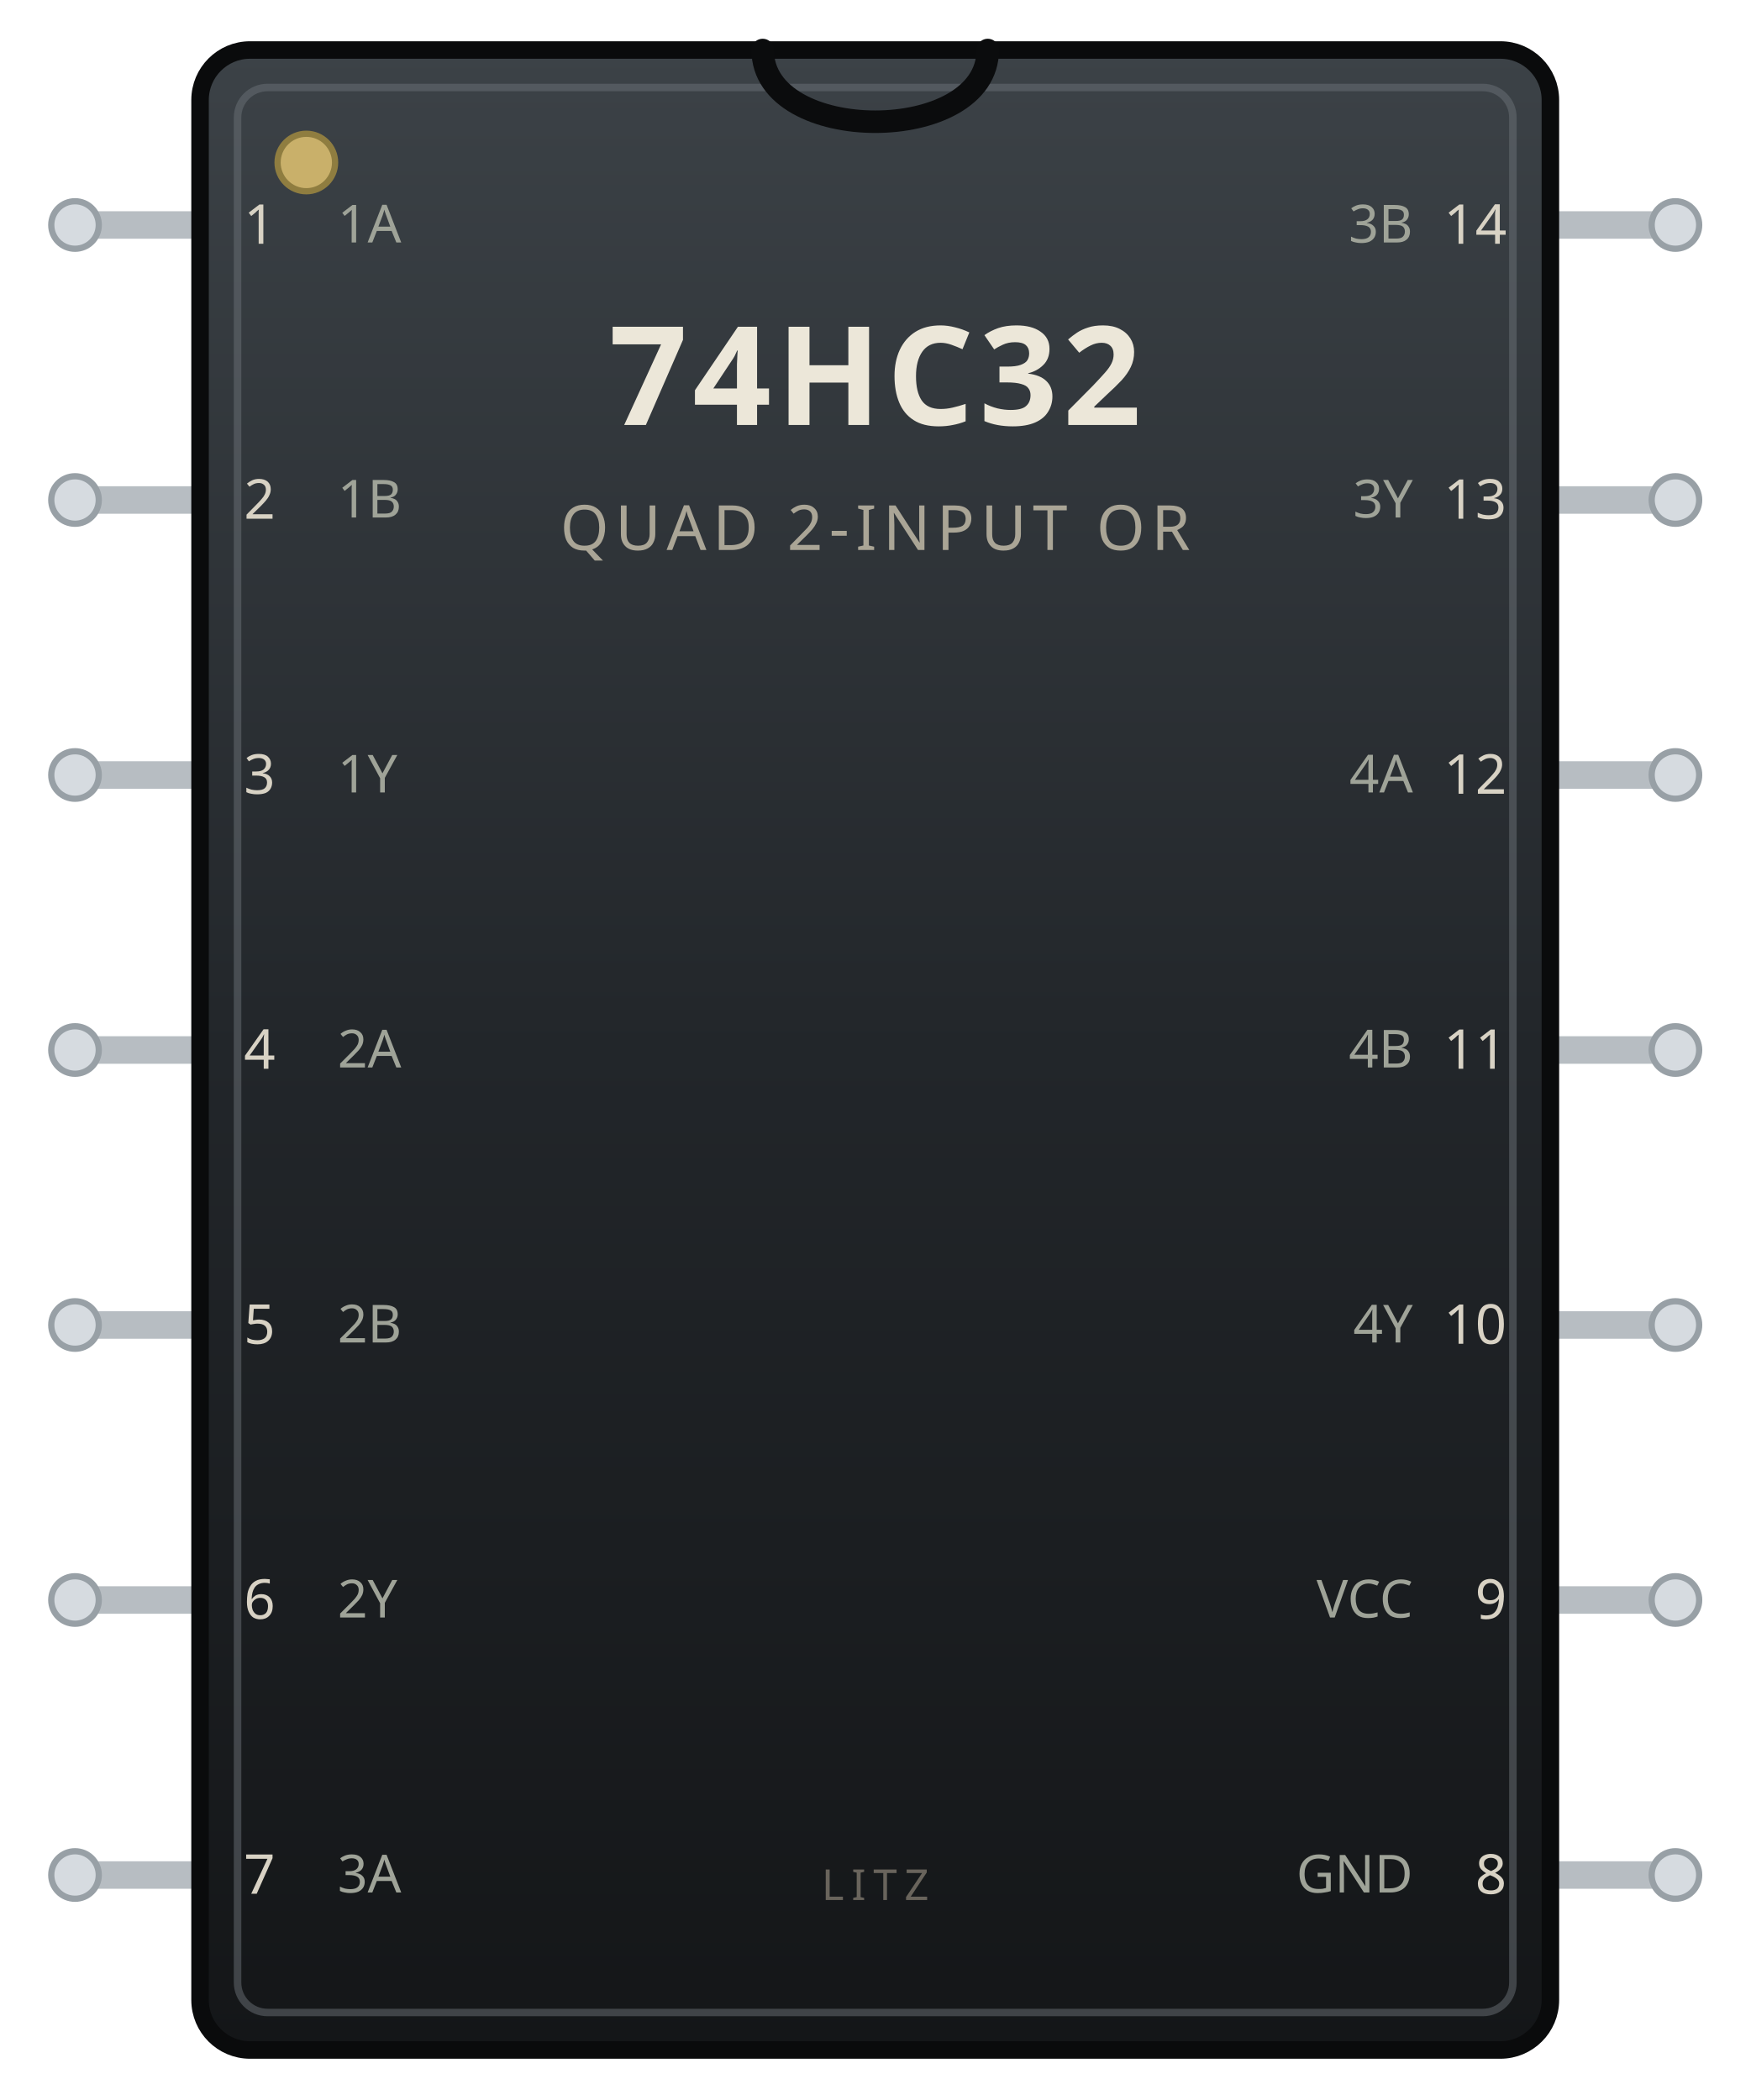
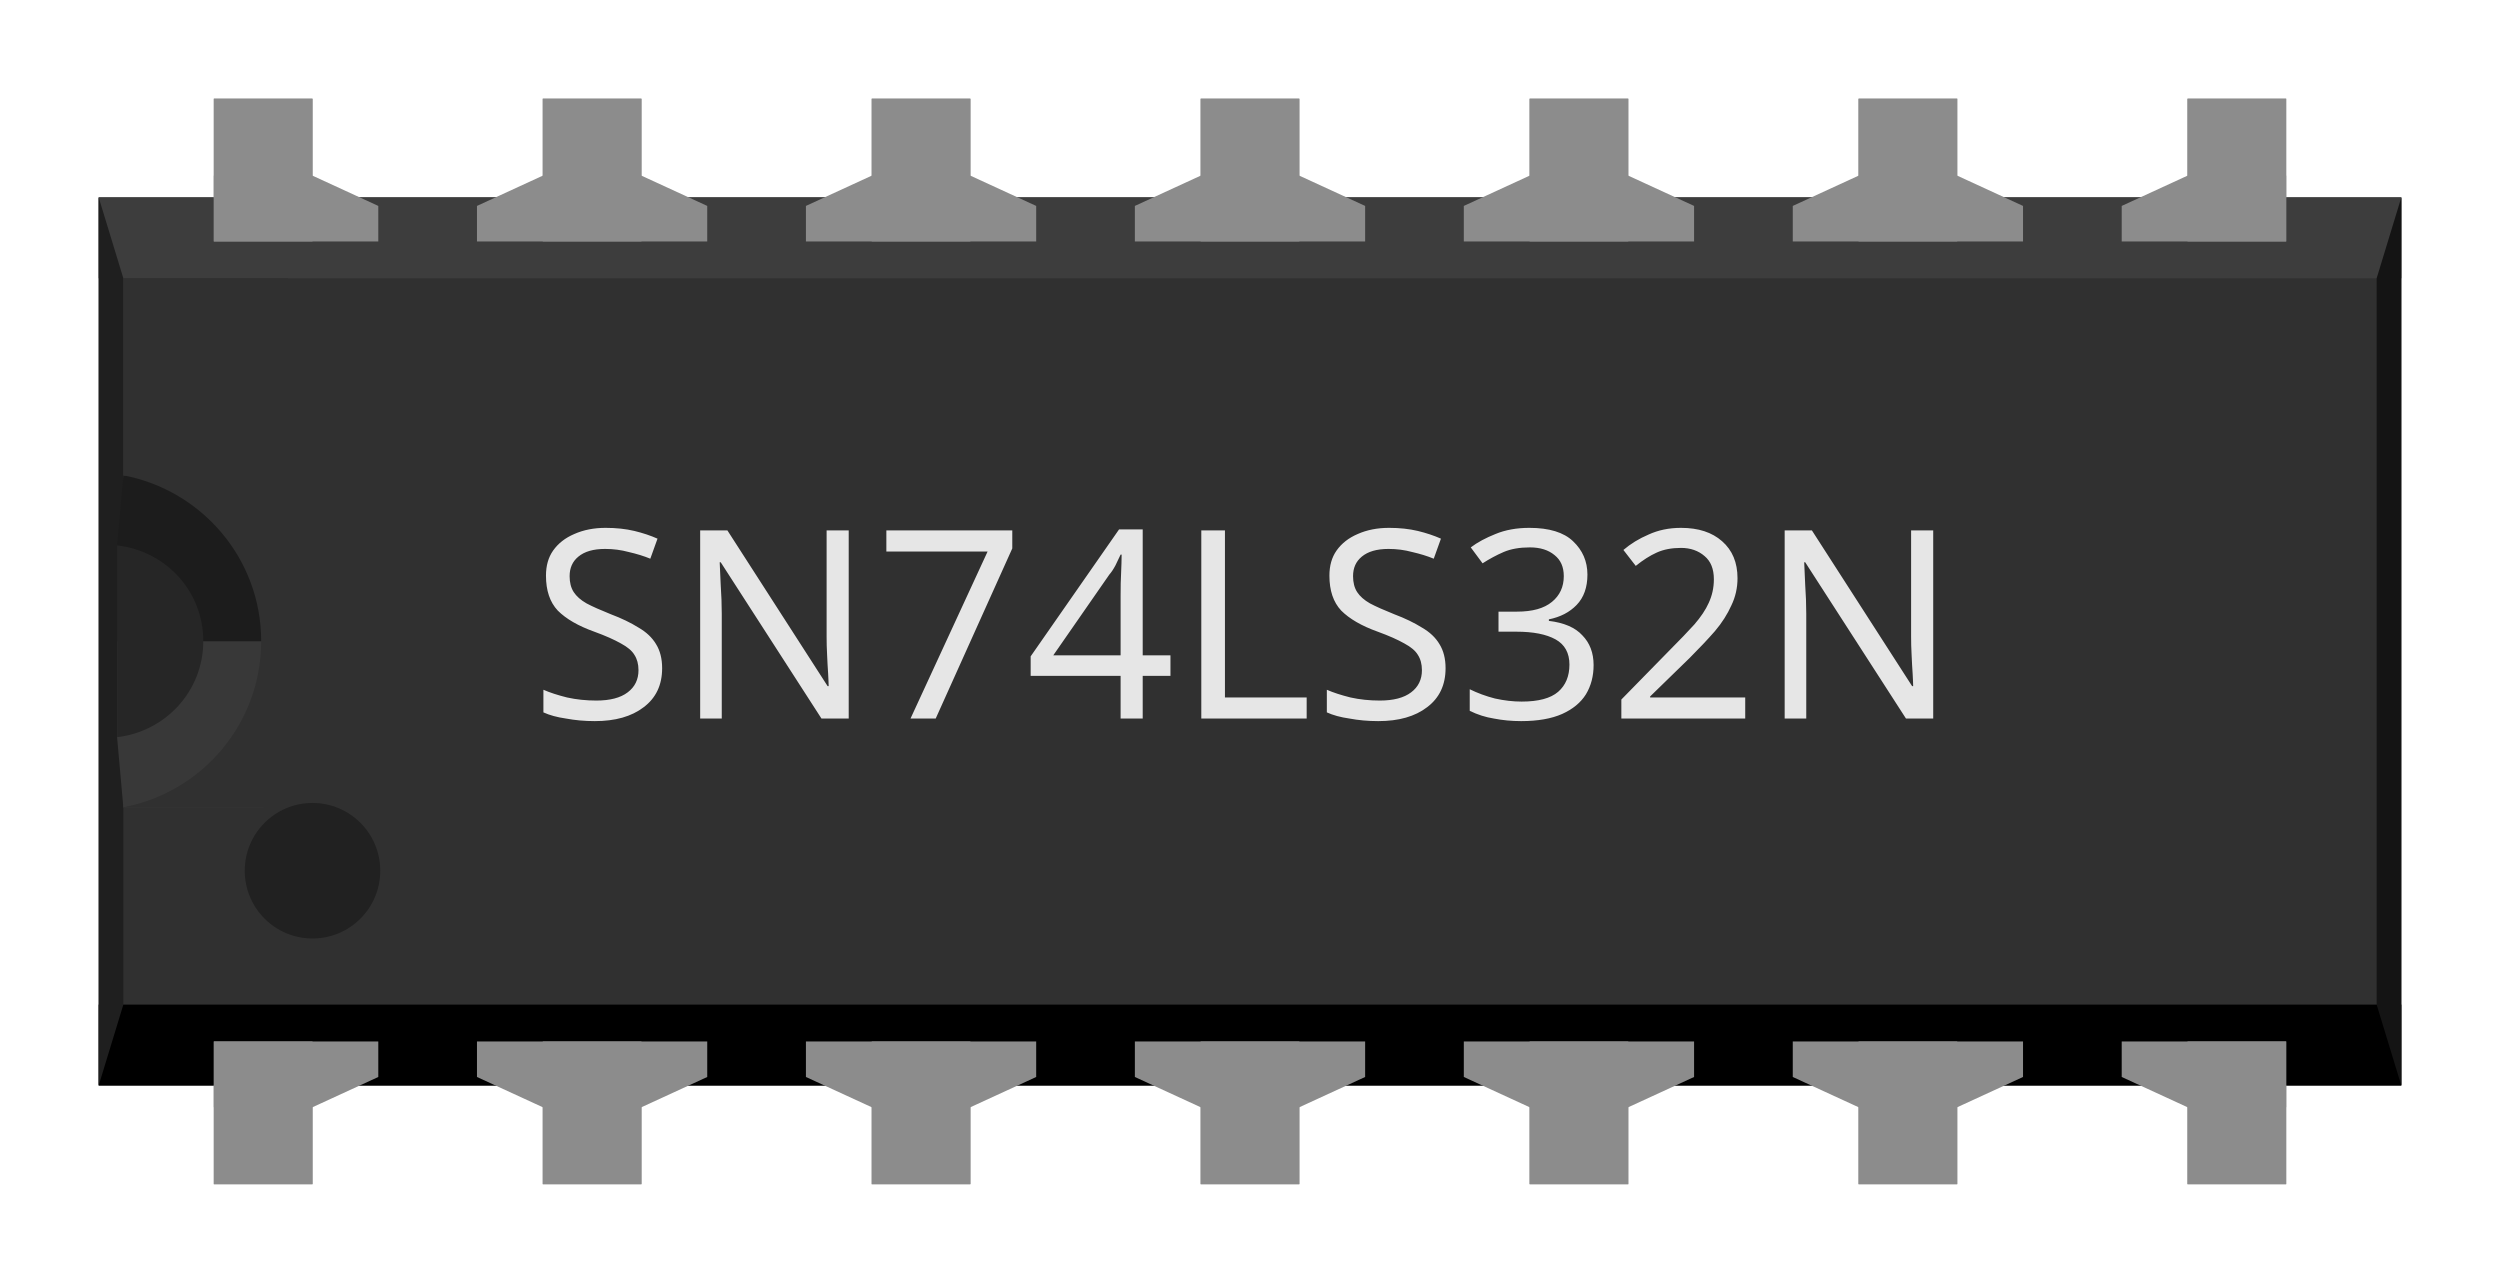
- <svg xmlns="http://www.w3.org/2000/svg" viewBox="-70 -84 140 168">
-   <defs>
-     <linearGradient id="epoxy" x1="0" y1="-80" x2="0" y2="80" gradientUnits="userSpaceOnUse">
-       <stop offset="0" stop-color="#3c4247" />
-       <stop offset="0.5" stop-color="#22262a" />
-       <stop offset="1" stop-color="#141618" />
-     </linearGradient>
-     <linearGradient id="leg" x1="0" y1="0" x2="0" y2="1">
-       <stop offset="0" stop-color="#d7dde2" />
-       <stop offset="1" stop-color="#9aa1a7" />
-     </linearGradient>
-   </defs>
-   <g stroke-linecap="round">
-     <g stroke="#b7bdc2" stroke-width="2.2">
-       <line x1="-54" y1="-66" x2="-64" y2="-66" />
-       <line x1="-54" y1="-44" x2="-64" y2="-44" />
-       <line x1="-54" y1="-22" x2="-64" y2="-22" />
-       <line x1="-54" y1="0" x2="-64" y2="0" />
-       <line x1="-54" y1="22" x2="-64" y2="22" />
-       <line x1="-54" y1="44" x2="-64" y2="44" />
-       <line x1="-54" y1="66" x2="-64" y2="66" />
-       <line x1="54" y1="-66" x2="64" y2="-66" />
-       <line x1="54" y1="-44" x2="64" y2="-44" />
-       <line x1="54" y1="-22" x2="64" y2="-22" />
-       <line x1="54" y1="0" x2="64" y2="0" />
-       <line x1="54" y1="22" x2="64" y2="22" />
-       <line x1="54" y1="44" x2="64" y2="44" />
-       <line x1="54" y1="66" x2="64" y2="66" />
-     </g>
-     <g fill="#d6dbe0" stroke="#98a0a6" stroke-width="0.5">
-       <circle cx="-64" cy="-66" r="1.9" />
-       <circle cx="-64" cy="-44" r="1.9" />
-       <circle cx="-64" cy="-22" r="1.9" />
-       <circle cx="-64" cy="0" r="1.9" />
-       <circle cx="-64" cy="22" r="1.9" />
-       <circle cx="-64" cy="44" r="1.9" />
-       <circle cx="-64" cy="66" r="1.9" />
-       <circle cx="64" cy="-66" r="1.9" />
-       <circle cx="64" cy="-44" r="1.9" />
-       <circle cx="64" cy="-22" r="1.9" />
-       <circle cx="64" cy="0" r="1.9" />
-       <circle cx="64" cy="22" r="1.9" />
-       <circle cx="64" cy="44" r="1.9" />
-       <circle cx="64" cy="66" r="1.9" />
-     </g>
-     <rect x="-54" y="-80" width="108" height="160" rx="4" fill="url(#epoxy)" stroke="#0a0b0c" stroke-width="1.4" />
-     <rect x="-51" y="-77" width="102" height="154" rx="2.4" fill="none" stroke="#6b7278" stroke-width="0.6" opacity="0.5" />
-     <path d="M -9 -80 C -9 -72.35 9 -72.35 9 -80" fill="none" stroke="#0b0c0d" stroke-width="1.8" />
-     <circle cx="-45.5" cy="-71" r="2.3" fill="#c9b06a" stroke="#8f7d40" stroke-width="0.5" />
-     <g font-family="ui-sans-serif, system-ui, sans-serif" font-size="4.4" fill="#d8d2c4">
-       <text x="-50.5" y="-64.5" text-anchor="start">1</text>
-       <text x="-50.5" y="-42.5" text-anchor="start">2</text>
-       <text x="-50.5" y="-20.5" text-anchor="start">3</text>
-       <text x="-50.5" y="1.5" text-anchor="start">4</text>
-       <text x="-50.5" y="23.5" text-anchor="start">5</text>
-       <text x="-50.5" y="45.5" text-anchor="start">6</text>
-       <text x="-50.5" y="67.5" text-anchor="start">7</text>
-       <text x="50.5" y="-64.5" text-anchor="end">14</text>
-       <text x="50.5" y="-42.5" text-anchor="end">13</text>
-       <text x="50.5" y="-20.5" text-anchor="end">12</text>
-       <text x="50.5" y="1.5" text-anchor="end">11</text>
-       <text x="50.5" y="23.5" text-anchor="end">10</text>
-       <text x="50.5" y="45.5" text-anchor="end">9</text>
-       <text x="50.5" y="67.5" text-anchor="end">8</text>
-     </g>
-     <g font-family="ui-sans-serif, system-ui, sans-serif" font-size="4.2" fill="#9fa398">
-       <text x="-43" y="-64.6" text-anchor="start">1A</text>
-       <text x="-43" y="-42.6" text-anchor="start">1B</text>
-       <text x="-43" y="-20.6" text-anchor="start">1Y</text>
-       <text x="-43" y="1.4" text-anchor="start">2A</text>
-       <text x="-43" y="23.4" text-anchor="start">2B</text>
-       <text x="-43" y="45.4" text-anchor="start">2Y</text>
-       <text x="-43" y="67.4" text-anchor="start">3A</text>
-       <text x="43" y="-64.6" text-anchor="end">3B</text>
-       <text x="43" y="-42.6" text-anchor="end">3Y</text>
-       <text x="43" y="-20.6" text-anchor="end">4A</text>
-       <text x="43" y="1.4" text-anchor="end">4B</text>
-       <text x="43" y="23.4" text-anchor="end">4Y</text>
-       <text x="43" y="45.4" text-anchor="end">VCC</text>
-       <text x="43" y="67.4" text-anchor="end">GND</text>
-     </g>
-     <text x="0" y="-50" text-anchor="middle" font-family="ui-sans-serif, system-ui, sans-serif" font-size="11" font-weight="bold" letter-spacing="0.4" fill="#ece7d9">74HC32</text>
-     <text x="0" y="-40" text-anchor="middle" font-family="ui-sans-serif, system-ui, sans-serif" font-size="5" letter-spacing="0.5" fill="#aaa596">QUAD 2-INPUT OR</text>
-     <g fill="#8b8577" opacity="0.7" font-family="ui-sans-serif, system-ui, sans-serif" font-size="3.4" letter-spacing="0.6">
-       <text x="0" y="68" text-anchor="middle">LITZ</text>
+ <svg xmlns="http://www.w3.org/2000/svg" viewBox="-76.0 -39.0 152.0 78.0">
+   <g transform="translate(-70 -33) scale(2)">
+     <defs id="defs74" />
+     <g id="breadboard">
+       <rect width="70" x="0" y="3" height="27" style="fill:#303030" id="middle" />
+       <rect width="70" x="0" y="3" height="2.46" style="fill:#3d3d3d" id="top" />
+       <rect width="70" x="0" y="27.54" height="2.46" style="fill:#000000" id="bottom" />
+       <polygon points="69.25,5.46 69.25,27.54 70,30 70,3 " style="fill:#141414" id="right" />
+       <polygon points="0.75,5.46 0.75,27.54 0,30 0,3 " style="fill:#1f1f1f" id="left" />
+       <polygon points="0.75,11.46 0.56,13.58 0.56,16.5 5,16.5 5,11.5 " style="fill:#1c1c1c" id="left-upper-rect" />
+       <polygon points="5,21.55 5,16.5 0.56,16.5 0.56,19.42 0.75,21.55 " style="fill:#383838" id="left-lower-rect" />
+       <path style="fill:#262626" id="slot" d="m 0.56,13.58 v 5.83 c 1.47,-0.17 2.62,-1.4 2.62,-2.92 0,-1.52 -1.14,-2.74 -2.62,-2.91 z" />
+       <path style="fill:#303030" id="cover" d="m 0.75,5.46 v 5.99 c 2.38,0.45 4.19,2.53 4.19,5.04 0,2.51 -1.8,4.6 -4.19,5.05 v 0.01 h 5 V 5.46 h -5 z" />
+       <circle cx="6.5" cy="23.47" style="fill:#212121" r="2.06" id="circle13" />
+       <text x="13.114" y="18.843" style="font-size:8px;text-anchor:start;fill:#e6e6e6;stroke:none;font-family:OCRA" id="label">SN74LS32N</text>
+       <rect width="3" x="3.5" y="28.66" height="4.34" style="fill:#8c8c8c" id="connector0pin" />
+       <rect width="3" x="3.5" y="30" height="3" style="fill:#8c8c8c" />
+       <polygon points="3.5,30.66 6.5,30.66 8.5,29.74 8.5,28.66 3.5,28.66 " style="fill:#8c8c8c" id="polygon18" />
+       <rect width="3" x="3.5" y="0" height="4.34" style="fill:#8c8c8c" id="connector13pin" />
+       <rect width="3" x="3.5" y="0" height="3" style="fill:#8c8c8c" />
+       <polygon points="8.5,3.26 6.5,2.34 3.5,2.34 3.5,4.34 8.5,4.34 " style="fill:#8c8c8c" id="polygon22" />
+       <rect width="3" x="63.5" y="28.66" height="4.34" style="fill:#8c8c8c" id="connector6pin" />
+       <rect width="3" x="63.5" y="30" height="3" style="fill:#8c8c8c" />
+       <polygon points="61.5,29.74 63.5,30.66 66.5,30.66 66.5,28.66 61.5,28.66 " style="fill:#8c8c8c" id="polygon26" />
+       <rect width="3" x="63.5" y="0" height="4.34" style="fill:#8c8c8c" id="connector7pin" />
+       <rect width="3" x="63.5" y="0" height="3" style="fill:#8c8c8c" />
+       <polygon points="66.5,2.34 63.5,2.34 61.5,3.26 61.5,4.34 66.5,4.34 " style="fill:#8c8c8c" id="polygon30" />
+       <rect width="3" x="13.5" y="28.66" height="4.34" style="fill:#8c8c8c" id="connector1pin" />
+       <rect width="3" x="13.5" y="30" height="3" style="fill:#8c8c8c" />
+       <polygon points="11.5,29.74 13.5,30.66 16.5,30.66 18.5,29.74 18.5,28.66 11.5,28.66 " style="fill:#8c8c8c" id="polygon34" />
+       <rect width="3" x="13.5" y="0" height="4.34" style="fill:#8c8c8c" id="connector12pin" />
+       <rect width="3" x="13.5" y="0" height="3" style="fill:#8c8c8c" />
+       <polygon points="18.5,3.26 16.5,2.34 13.5,2.34 11.5,3.26 11.5,4.34 18.5,4.34 " style="fill:#8c8c8c" id="polygon38" />
+       <rect width="3" x="23.5" y="28.66" height="4.34" style="fill:#8c8c8c" id="connector2pin" />
+       <rect width="3" x="23.5" y="30" height="3" style="fill:#8c8c8c" />
+       <polygon points="21.5,29.74 23.5,30.66 26.5,30.66 28.5,29.74 28.5,28.66 21.5,28.66 " style="fill:#8c8c8c" id="polygon42" />
+       <rect width="3" x="23.5" y="0" height="4.34" style="fill:#8c8c8c" id="connector11pin" />
+       <rect width="3" x="23.5" y="0" height="3" style="fill:#8c8c8c" />
+       <polygon points="28.5,3.26 26.5,2.34 23.5,2.34 21.5,3.26 21.5,4.34 28.5,4.34 " style="fill:#8c8c8c" id="polygon46" />
+       <rect width="3" x="33.5" y="28.66" height="4.34" style="fill:#8c8c8c" id="connector3pin" />
+       <rect width="3" x="33.5" y="30" height="3" style="fill:#8c8c8c" />
+       <polygon points="31.5,29.74 33.5,30.66 36.5,30.66 38.5,29.74 38.5,28.66 31.5,28.66 " style="fill:#8c8c8c" id="polygon50" />
+       <rect width="3" x="33.5" y="0" height="4.34" style="fill:#8c8c8c" id="connector10pin" />
+       <rect width="3" x="33.5" y="0" height="3" style="fill:#8c8c8c" />
+       <polygon points="38.5,3.26 36.5,2.34 33.5,2.34 31.5,3.26 31.5,4.34 38.5,4.34 " style="fill:#8c8c8c" id="polygon54" />
+       <rect width="3" x="43.5" y="28.66" height="4.34" style="fill:#8c8c8c" id="connector4pin" />
+       <rect width="3" x="43.5" y="30" height="3" style="fill:#8c8c8c" />
+       <polygon points="41.5,29.74 43.5,30.66 46.5,30.66 48.5,29.74 48.5,28.66 41.5,28.66 " style="fill:#8c8c8c" id="polygon58" />
+       <rect width="3" x="43.5" y="0" height="4.34" style="fill:#8c8c8c" id="connector9pin" />
+       <rect width="3" x="43.5" y="0" height="3" style="fill:#8c8c8c" />
+       <polygon points="48.5,3.26 46.5,2.34 43.5,2.34 41.5,3.26 41.5,4.34 48.5,4.34 " style="fill:#8c8c8c" id="polygon62" />
+       <rect width="3" x="53.5" y="28.66" height="4.34" style="fill:#8c8c8c" id="connector5pin" />
+       <rect width="3" x="53.5" y="30" height="3" style="fill:#8c8c8c" />
+       <polygon points="51.5,29.74 53.5,30.66 56.5,30.66 58.5,29.74 58.5,28.66 51.5,28.66 " style="fill:#8c8c8c" id="polygon66" />
+       <rect width="3" x="53.5" y="0" height="4.34" style="fill:#8c8c8c" id="connector8pin" />
+       <rect width="3" x="53.5" y="0" height="3" style="fill:#8c8c8c" />
+       <polygon points="58.5,3.26 56.5,2.34 53.5,2.34 51.5,3.26 51.5,4.34 58.5,4.34 " style="fill:#8c8c8c" id="polygon70" />
    </g>
  </g>
</svg>
